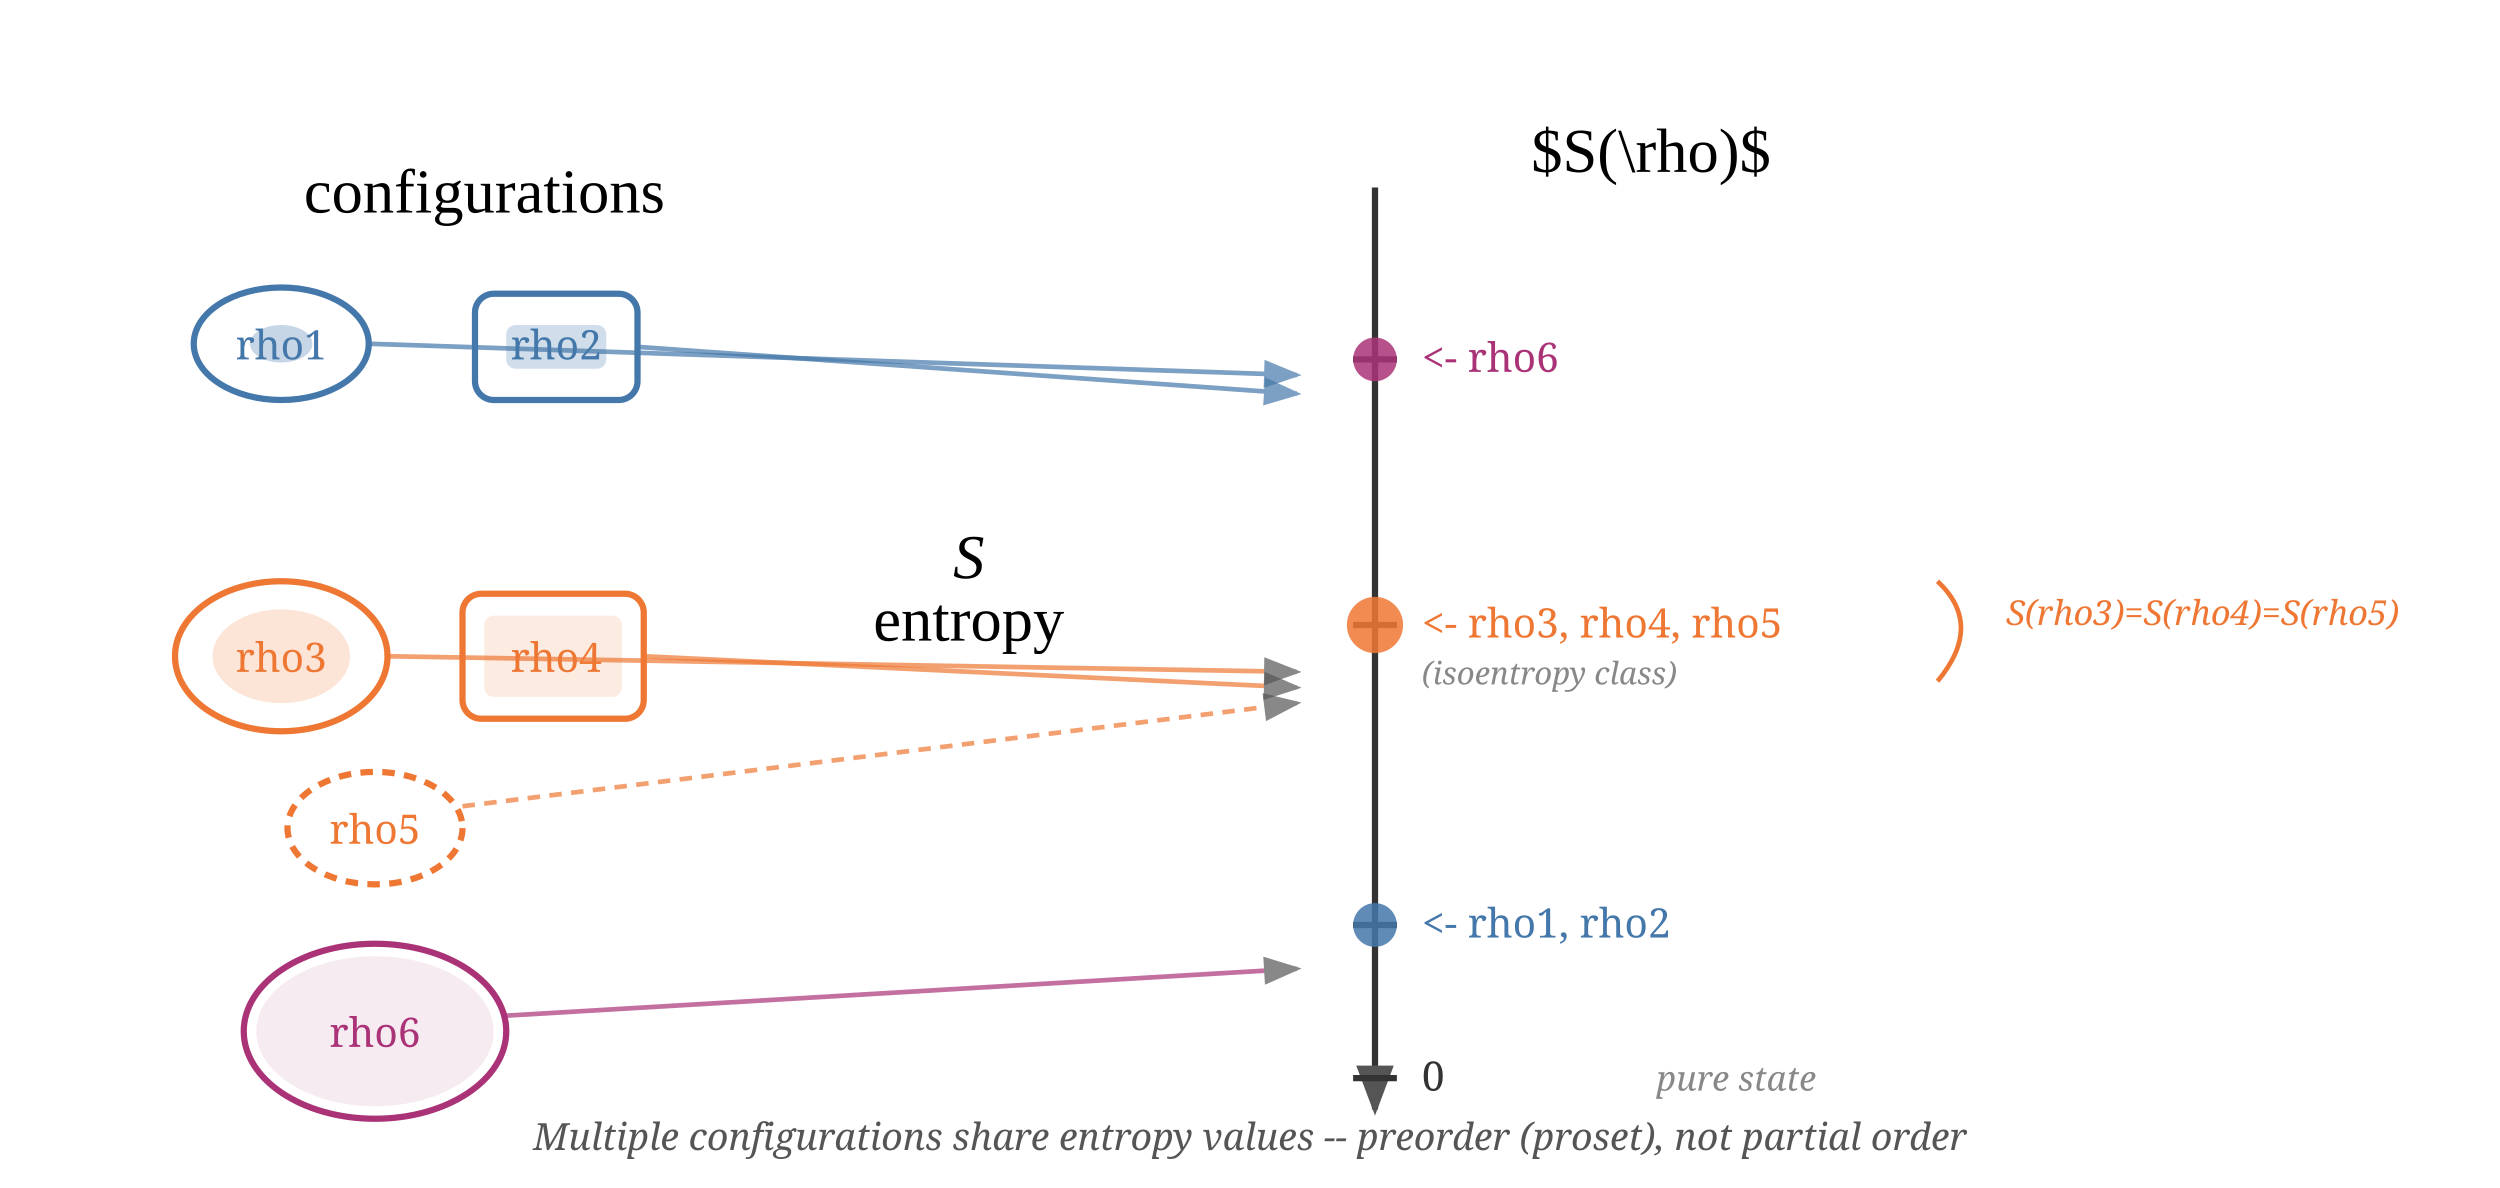
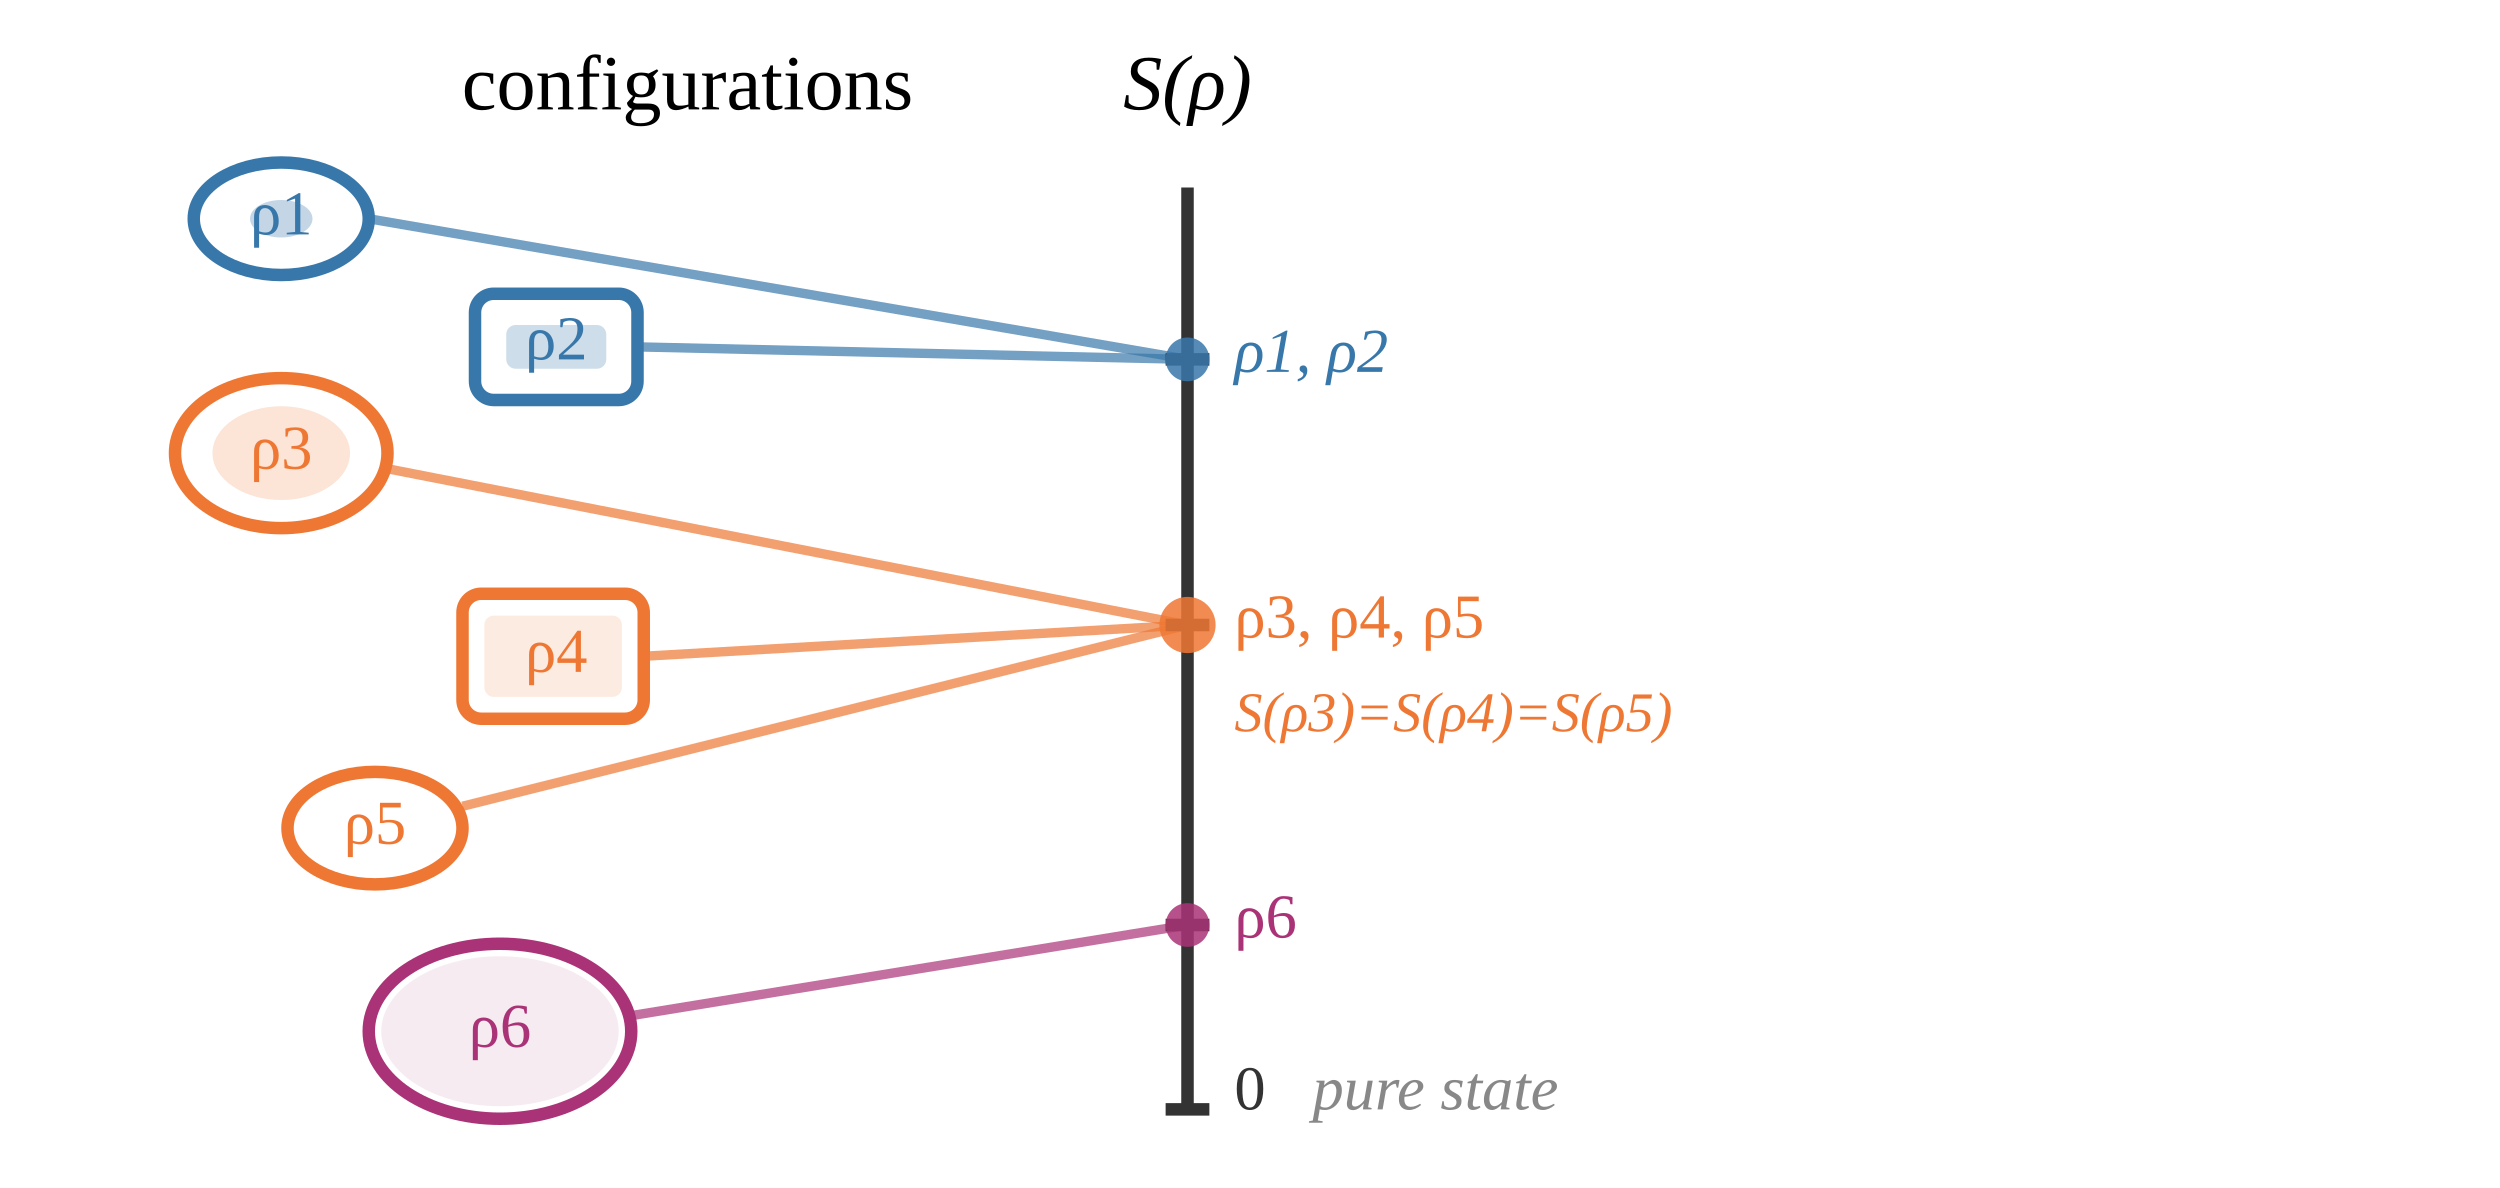
<svg xmlns="http://www.w3.org/2000/svg" width="800" height="380" viewBox="0 0 800 380">
  <defs>
    <marker id="arrowhead" markerWidth="8" markerHeight="6" refX="7" refY="3" orient="auto">
      <polygon points="0 0, 8 3, 0 6" fill="#555" />
    </marker>
    <marker id="arrowhead-blue" markerWidth="8" markerHeight="6" refX="7" refY="3" orient="auto">
-       <polygon points="0 0, 8 3, 0 6" fill="#4477AA" />
+       <polygon points="0 0, 8 3, 0 6" fill="#3877AA" />
    </marker>
  </defs>
-   <text x="155" y="68" text-anchor="middle" font-size="20">configurations</text>
-   <ellipse cx="90" cy="110" rx="28" ry="18" fill="none" stroke="#4477AA" stroke-width="2" />
-   <ellipse cx="90" cy="110" rx="10" ry="6" fill="#4477AA" opacity="0.3" />
-   <text x="90" y="115" text-anchor="middle" font-family="serif" font-size="13" fill="#4477AA">rho1</text>
-   <rect x="152" y="94" width="52" height="34" rx="6" fill="none" stroke="#4477AA" stroke-width="2" />
-   <rect x="162" y="104" width="32" height="14" rx="3" fill="#4477AA" opacity="0.25" />
-   <text x="178" y="115" text-anchor="middle" font-family="serif" font-size="13" fill="#4477AA">rho2</text>
-   <ellipse cx="90" cy="210" rx="34" ry="24" fill="none" stroke="#EE7733" stroke-width="2" />
-   <ellipse cx="90" cy="210" rx="22" ry="15" fill="#EE7733" opacity="0.2" />
-   <text x="90" y="215" text-anchor="middle" font-family="serif" font-size="13" fill="#EE7733">rho3</text>
-   <rect x="148" y="190" width="58" height="40" rx="6" fill="none" stroke="#EE7733" stroke-width="2" />
+   <text x="220" y="35" text-anchor="middle" font-size="25">configurations</text>
+   <ellipse cx="90" cy="70" rx="28" ry="18" fill="none" stroke="#3877AA" stroke-width="4" />
+   <ellipse cx="90" cy="70" rx="10" ry="6" fill="#3877AA" opacity="0.3" />
+   <text x="90" y="75" text-anchor="middle" font-size="20" fill="#3877AA">ρ1</text>
+   <rect x="152" y="94" width="52" height="34" rx="6" fill="none" stroke="#3877AA" stroke-width="4" />
+   <rect x="162" y="104" width="32" height="14" rx="3" fill="#3877AA" opacity="0.25" />
+   <text x="178" y="115" text-anchor="middle" font-size="20" fill="#3877AA">ρ2</text>
+   <ellipse cx="90" cy="145" rx="34" ry="24" fill="none" stroke="#EE7733" stroke-width="4" />
+   <ellipse cx="90" cy="145" rx="22" ry="15" fill="#EE7733" opacity="0.2" />
+   <text x="90" y="150" text-anchor="middle" font-size="20" fill="#EE7733">ρ3</text>
+   <rect x="148" y="190" width="58" height="40" rx="6" fill="none" stroke="#EE7733" stroke-width="4" />
  <rect x="155" y="197" width="44" height="26" rx="3" fill="#EE7733" opacity="0.15" />
-   <text x="178" y="215" text-anchor="middle" font-family="serif" font-size="13" fill="#EE7733">rho4</text>
-   <ellipse cx="120" cy="265" rx="28" ry="18" fill="none" stroke="#EE7733" stroke-width="2" stroke-dasharray="4,3" />
-   <text x="120" y="270" text-anchor="middle" font-family="serif" font-size="13" fill="#EE7733">rho5</text>
-   <ellipse cx="120" cy="330" rx="42" ry="28" fill="none" stroke="#AA3377" stroke-width="2" />
-   <ellipse cx="120" cy="330" rx="38" ry="24" fill="#AA3377" opacity="0.1" />
-   <text x="120" y="335" text-anchor="middle" font-family="serif" font-size="13" fill="#AA3377">rho6</text>
-   <text x="310" y="185" text-anchor="middle" font-size="20" font-style="italic">S</text>
-   <text x="310" y="205" text-anchor="middle" font-size="20">entropy</text>
-   <line x1="118" y1="110" x2="415" y2="120" stroke="#4477AA" stroke-width="1.5" marker-end="url(#arrowhead-blue)" opacity="0.7" />
-   <line x1="204" y1="111" x2="415" y2="126" stroke="#4477AA" stroke-width="1.5" marker-end="url(#arrowhead-blue)" opacity="0.7" />
-   <line x1="124" y1="210" x2="415" y2="215" stroke="#EE7733" stroke-width="1.5" marker-end="url(#arrowhead)" opacity="0.7" />
-   <line x1="206" y1="210" x2="415" y2="220" stroke="#EE7733" stroke-width="1.5" marker-end="url(#arrowhead)" opacity="0.7" />
-   <line x1="148" y1="258" x2="415" y2="225" stroke="#EE7733" stroke-width="1.5" marker-end="url(#arrowhead)" opacity="0.7" stroke-dasharray="4,3" />
-   <line x1="162" y1="325" x2="415" y2="310" stroke="#AA3377" stroke-width="1.5" marker-end="url(#arrowhead)" opacity="0.7" />
-   <line x1="440" y1="60" x2="440" y2="355" stroke="#333" stroke-width="2" marker-end="url(#arrowhead)" />
-   <text x="490" y="55" text-anchor="start" font-size="20">$S(\rho)$</text>
-   <line x1="433" y1="345" x2="447" y2="345" stroke="#333" stroke-width="2" />
-   <text x="455" y="349" font-family="serif" font-size="13" fill="#333">0</text>
-   <text x="530" y="349" font-family="serif" font-size="11" fill="#888" font-style="italic">pure state</text>
-   <line x1="433" y1="296" x2="447" y2="296" stroke="#333" stroke-width="2" />
-   <circle cx="440" cy="296" r="7" fill="#4477AA" opacity="0.85" />
-   <text x="455" y="300" font-family="serif" font-size="13" fill="#4477AA">&lt;- rho1, rho2</text>
-   <line x1="433" y1="200" x2="447" y2="200" stroke="#333" stroke-width="2" />
-   <circle cx="440" cy="200" r="9" fill="#EE7733" opacity="0.85" />
-   <text x="455" y="204" font-family="serif" font-size="13" fill="#EE7733">&lt;- rho3, rho4, rho5</text>
-   <text x="455" y="219" font-family="serif" font-size="10" fill="#888" font-style="italic">  (isoentropy class)</text>
-   <line x1="433" y1="115" x2="447" y2="115" stroke="#333" stroke-width="2" />
-   <circle cx="440" cy="115" r="7" fill="#AA3377" opacity="0.85" />
-   <text x="455" y="119" font-family="serif" font-size="13" fill="#AA3377">&lt;- rho6</text>
-   <path d="M 620 186 Q 635 200 620 218" fill="none" stroke="#EE7733" stroke-width="1.5" />
-   <text x="642" y="200" font-family="serif" font-size="11" fill="#EE7733" font-style="italic">S(rho3)=S(rho4)=S(rho5)</text>
-   <text x="400" y="368" text-anchor="middle" font-family="serif" font-size="12" fill="#555" font-style="italic">
-     Multiple configurations share entropy values -- preorder (proset), not partial order
-   </text>
+   <text x="178" y="215" text-anchor="middle" font-size="20" fill="#EE7733">ρ4</text>
+   <ellipse cx="120" cy="265" rx="28" ry="18" fill="none" stroke="#EE7733" stroke-width="4" />
+   <text x="120" y="270" text-anchor="middle" font-size="20" fill="#EE7733">ρ5</text>
+   <ellipse cx="160" cy="330" rx="42" ry="28" fill="none" stroke="#AA3377" stroke-width="4" />
+   <ellipse cx="160" cy="330" rx="38" ry="24" fill="#AA3377" opacity="0.1" />
+   <text x="160" y="335" text-anchor="middle" font-size="20" fill="#AA3377">ρ6</text>
+   <line x1="118" y1="70" x2="380" y2="115" stroke="#3877AA" stroke-width="3" opacity="0.7" />
+   <line x1="204" y1="111" x2="380" y2="115" stroke="#3877AA" stroke-width="3" opacity="0.7" />
+   <line x1="124" y1="150" x2="380" y2="200" stroke="#EE7733" stroke-width="3" opacity="0.7" />
+   <line x1="206" y1="210" x2="380" y2="200" stroke="#EE7733" stroke-width="3" opacity="0.7" />
+   <line x1="148" y1="258" x2="380" y2="200" stroke="#EE7733" stroke-width="3" opacity="0.7" />
+   <line x1="202" y1="325" x2="380" y2="296" stroke="#AA3377" stroke-width="3" opacity="0.7" />
+   <line x1="380" y1="60" x2="380" y2="355" stroke="#333" stroke-width="4" />
+   <text x="380" y="35" text-anchor="middle" font-size="25" font-style="italic">S(ρ)</text>
+   <line x1="373" y1="355" x2="387" y2="355" stroke="#333" stroke-width="4" />
+   <text x="395" y="355" font-size="20" fill="#333">0</text>
+   <text x="420" y="355" font-size="20" fill="#888" font-style="italic">pure state</text>
+   <line x1="373" y1="115" x2="387" y2="115" stroke="#333" stroke-width="4" />
+   <circle cx="380" cy="115" r="7" fill="#3877AA" opacity="0.85" />
+   <text x="395" y="119" font-size="20" fill="#3877AA" font-style="italic">ρ1, ρ2</text>
+   <line x1="373" y1="200" x2="387" y2="200" stroke="#333" stroke-width="4" />
+   <circle cx="380" cy="200" r="9" fill="#EE7733" opacity="0.85" />
+   <text x="395" y="204" font-size="20" fill="#EE7733">ρ3, ρ4, ρ5</text>
+   <line x1="373" y1="296" x2="387" y2="296" stroke="#333" stroke-width="4" />
+   <circle cx="380" cy="296" r="7" fill="#AA3377" opacity="0.85" />
+   <text x="395" y="300" font-size="20" fill="#AA3377">ρ6</text>
+   <text x="395" y="234" font-size="18" fill="#EE7733" font-style="italic">S(ρ3)=S(ρ4)=S(ρ5)</text>
</svg>
